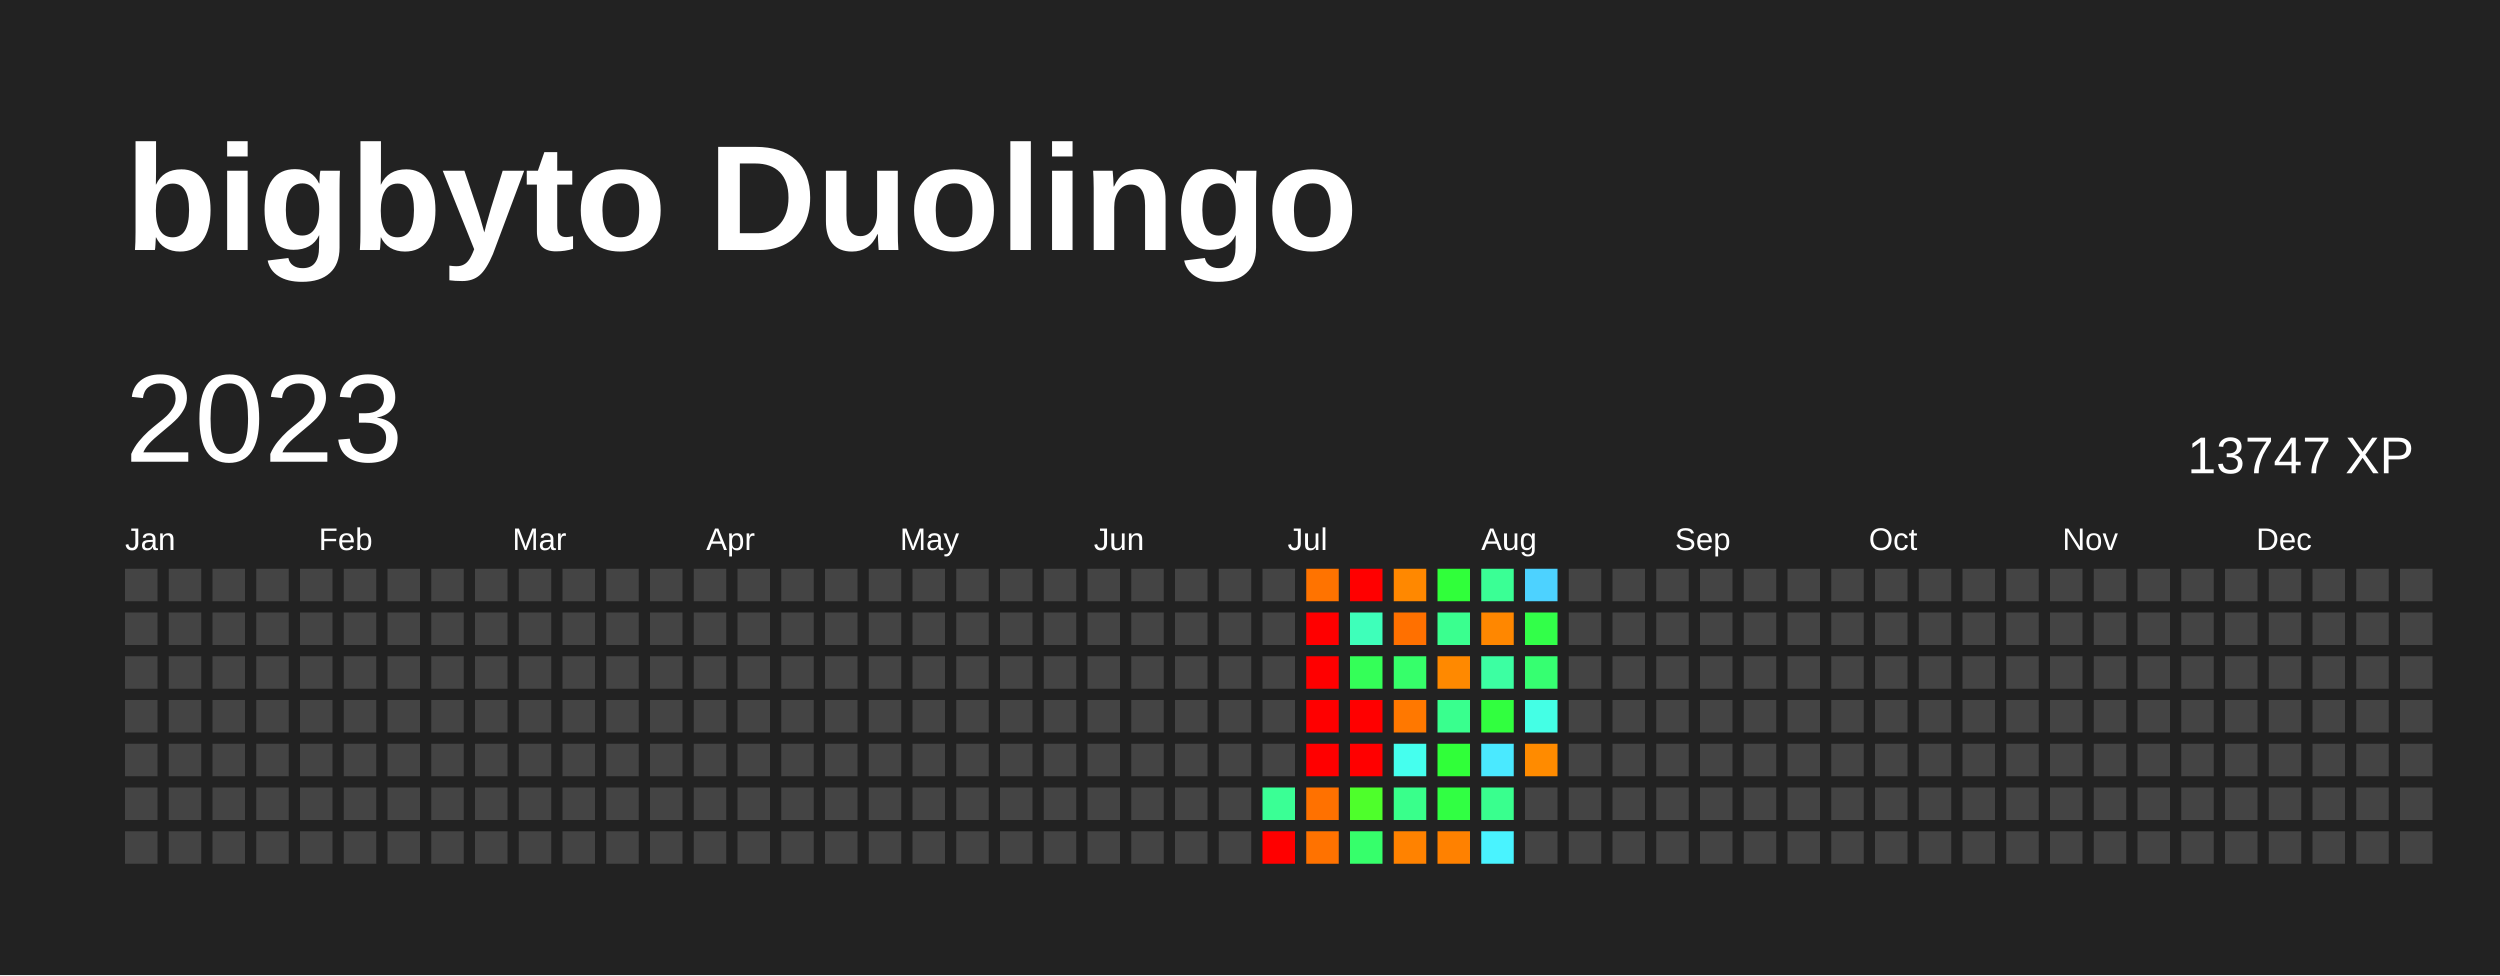
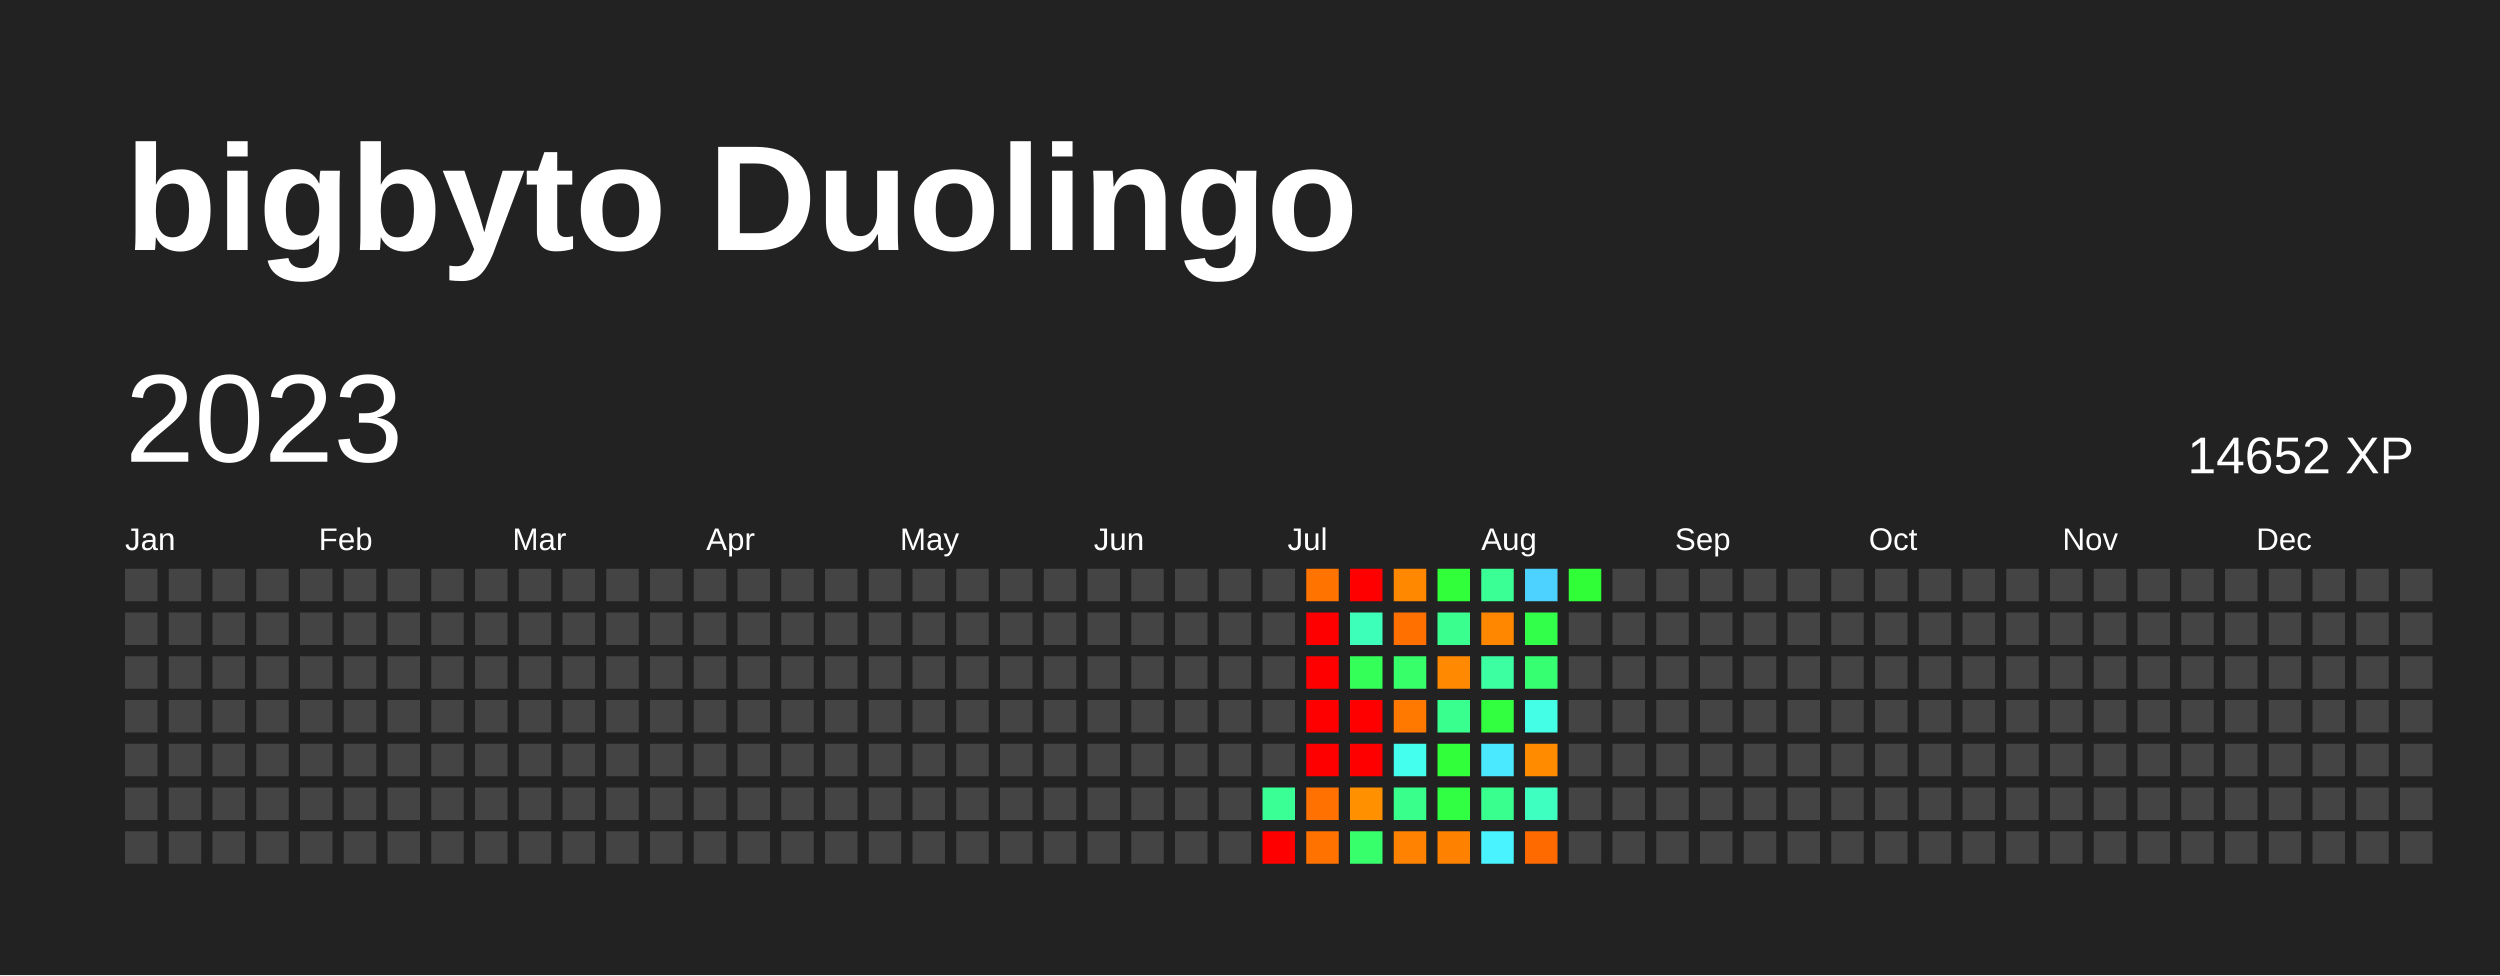
<svg xmlns="http://www.w3.org/2000/svg" baseProfile="full" height="78mm" version="1.1" viewBox="0,0,200,78" width="200mm">
  <defs />
  <rect fill="#222222" height="78" width="200" x="0" y="0" />
  <text fill="#FFFFFF" style="font-size:12px; font-family:Arial; font-weight:bold;" x="10" y="20">bigbyto Duolingo</text>
  <text dominant-baseline="hanging" fill="#FFFFFF" style="font-size:10.0px; font-family:Arial;" x="10" y="30">2023</text>
-   <text dominant-baseline="hanging" fill="#FFFFFF" style="font-size:4.125px; font-family:Arial;" x="175" y="35">13747 XP</text>
+   <text dominant-baseline="hanging" fill="#FFFFFF" style="font-size:4.125px; font-family:Arial;" x="175" y="35">14652 XP</text>
  <text fill="#FFFFFF" style="font-size:2.5px; font-family:Arial" x="10.0" y="44">Jan</text>
  <text fill="#FFFFFF" style="font-size:2.5px; font-family:Arial" x="25.5" y="44">Feb</text>
  <text fill="#FFFFFF" style="font-size:2.5px; font-family:Arial" x="41.0" y="44">Mar</text>
  <text fill="#FFFFFF" style="font-size:2.5px; font-family:Arial" x="56.5" y="44">Apr</text>
  <text fill="#FFFFFF" style="font-size:2.5px; font-family:Arial" x="72.0" y="44">May</text>
  <text fill="#FFFFFF" style="font-size:2.5px; font-family:Arial" x="87.5" y="44">Jun</text>
  <text fill="#FFFFFF" style="font-size:2.5px; font-family:Arial" x="103.0" y="44">Jul</text>
  <text fill="#FFFFFF" style="font-size:2.5px; font-family:Arial" x="118.5" y="44">Aug</text>
  <text fill="#FFFFFF" style="font-size:2.5px; font-family:Arial" x="134.0" y="44">Sep</text>
  <text fill="#FFFFFF" style="font-size:2.5px; font-family:Arial" x="149.5" y="44">Oct</text>
  <text fill="#FFFFFF" style="font-size:2.5px; font-family:Arial" x="165.0" y="44">Nov</text>
  <text fill="#FFFFFF" style="font-size:2.5px; font-family:Arial" x="180.5" y="44">Dec</text>
  <rect fill="#444444" height="2.6" width="2.6" x="10.0" y="45.5" />
  <rect fill="#444444" height="2.6" width="2.6" x="10.0" y="49.0" />
  <rect fill="#444444" height="2.6" width="2.6" x="10.0" y="52.5" />
  <rect fill="#444444" height="2.6" width="2.6" x="10.0" y="56.0" />
  <rect fill="#444444" height="2.6" width="2.6" x="10.0" y="59.5" />
  <rect fill="#444444" height="2.6" width="2.6" x="10.0" y="63.0" />
  <rect fill="#444444" height="2.6" width="2.6" x="10.0" y="66.5" />
  <rect fill="#444444" height="2.6" width="2.6" x="13.5" y="45.5" />
  <rect fill="#444444" height="2.6" width="2.6" x="13.5" y="49.0" />
  <rect fill="#444444" height="2.6" width="2.6" x="13.5" y="52.5" />
  <rect fill="#444444" height="2.6" width="2.6" x="13.5" y="56.0" />
  <rect fill="#444444" height="2.6" width="2.6" x="13.5" y="59.5" />
  <rect fill="#444444" height="2.6" width="2.6" x="13.5" y="63.0" />
  <rect fill="#444444" height="2.6" width="2.6" x="13.5" y="66.5" />
  <rect fill="#444444" height="2.6" width="2.6" x="17.0" y="45.5" />
  <rect fill="#444444" height="2.6" width="2.6" x="17.0" y="49.0" />
  <rect fill="#444444" height="2.6" width="2.6" x="17.0" y="52.5" />
  <rect fill="#444444" height="2.6" width="2.6" x="17.0" y="56.0" />
  <rect fill="#444444" height="2.6" width="2.6" x="17.0" y="59.5" />
  <rect fill="#444444" height="2.6" width="2.6" x="17.0" y="63.0" />
  <rect fill="#444444" height="2.6" width="2.6" x="17.0" y="66.5" />
  <rect fill="#444444" height="2.6" width="2.6" x="20.5" y="45.5" />
  <rect fill="#444444" height="2.6" width="2.6" x="20.5" y="49.0" />
  <rect fill="#444444" height="2.6" width="2.6" x="20.5" y="52.5" />
  <rect fill="#444444" height="2.6" width="2.6" x="20.5" y="56.0" />
  <rect fill="#444444" height="2.6" width="2.6" x="20.5" y="59.5" />
  <rect fill="#444444" height="2.6" width="2.6" x="20.5" y="63.0" />
  <rect fill="#444444" height="2.6" width="2.6" x="20.5" y="66.5" />
  <rect fill="#444444" height="2.6" width="2.6" x="24.0" y="45.5" />
  <rect fill="#444444" height="2.6" width="2.6" x="24.0" y="49.0" />
  <rect fill="#444444" height="2.6" width="2.6" x="24.0" y="52.5" />
  <rect fill="#444444" height="2.6" width="2.6" x="24.0" y="56.0" />
  <rect fill="#444444" height="2.6" width="2.6" x="24.0" y="59.5" />
  <rect fill="#444444" height="2.6" width="2.6" x="24.0" y="63.0" />
  <rect fill="#444444" height="2.6" width="2.6" x="24.0" y="66.5" />
  <rect fill="#444444" height="2.6" width="2.6" x="27.5" y="45.5" />
  <rect fill="#444444" height="2.6" width="2.6" x="27.5" y="49.0" />
  <rect fill="#444444" height="2.6" width="2.6" x="27.5" y="52.5" />
  <rect fill="#444444" height="2.6" width="2.6" x="27.5" y="56.0" />
  <rect fill="#444444" height="2.6" width="2.6" x="27.5" y="59.5" />
  <rect fill="#444444" height="2.6" width="2.6" x="27.5" y="63.0" />
  <rect fill="#444444" height="2.6" width="2.6" x="27.5" y="66.5" />
  <rect fill="#444444" height="2.6" width="2.6" x="31.0" y="45.5" />
  <rect fill="#444444" height="2.6" width="2.6" x="31.0" y="49.0" />
  <rect fill="#444444" height="2.6" width="2.6" x="31.0" y="52.5" />
  <rect fill="#444444" height="2.6" width="2.6" x="31.0" y="56.0" />
  <rect fill="#444444" height="2.6" width="2.6" x="31.0" y="59.5" />
  <rect fill="#444444" height="2.6" width="2.6" x="31.0" y="63.0" />
  <rect fill="#444444" height="2.6" width="2.6" x="31.0" y="66.5" />
  <rect fill="#444444" height="2.6" width="2.6" x="34.5" y="45.5" />
  <rect fill="#444444" height="2.6" width="2.6" x="34.5" y="49.0" />
  <rect fill="#444444" height="2.6" width="2.6" x="34.5" y="52.5" />
  <rect fill="#444444" height="2.6" width="2.6" x="34.5" y="56.0" />
  <rect fill="#444444" height="2.6" width="2.6" x="34.5" y="59.5" />
  <rect fill="#444444" height="2.6" width="2.6" x="34.5" y="63.0" />
  <rect fill="#444444" height="2.6" width="2.6" x="34.5" y="66.5" />
  <rect fill="#444444" height="2.6" width="2.6" x="38.0" y="45.5" />
  <rect fill="#444444" height="2.6" width="2.6" x="38.0" y="49.0" />
  <rect fill="#444444" height="2.6" width="2.6" x="38.0" y="52.5" />
  <rect fill="#444444" height="2.6" width="2.6" x="38.0" y="56.0" />
  <rect fill="#444444" height="2.6" width="2.6" x="38.0" y="59.5" />
  <rect fill="#444444" height="2.6" width="2.6" x="38.0" y="63.0" />
  <rect fill="#444444" height="2.6" width="2.6" x="38.0" y="66.5" />
  <rect fill="#444444" height="2.6" width="2.6" x="41.5" y="45.5" />
  <rect fill="#444444" height="2.6" width="2.6" x="41.5" y="49.0" />
  <rect fill="#444444" height="2.6" width="2.6" x="41.5" y="52.5" />
  <rect fill="#444444" height="2.6" width="2.6" x="41.5" y="56.0" />
  <rect fill="#444444" height="2.6" width="2.6" x="41.5" y="59.5" />
  <rect fill="#444444" height="2.6" width="2.6" x="41.5" y="63.0" />
  <rect fill="#444444" height="2.6" width="2.6" x="41.5" y="66.5" />
  <rect fill="#444444" height="2.6" width="2.6" x="45.0" y="45.5" />
  <rect fill="#444444" height="2.6" width="2.6" x="45.0" y="49.0" />
  <rect fill="#444444" height="2.6" width="2.6" x="45.0" y="52.5" />
  <rect fill="#444444" height="2.6" width="2.6" x="45.0" y="56.0" />
  <rect fill="#444444" height="2.6" width="2.6" x="45.0" y="59.5" />
  <rect fill="#444444" height="2.6" width="2.6" x="45.0" y="63.0" />
  <rect fill="#444444" height="2.6" width="2.6" x="45.0" y="66.5" />
  <rect fill="#444444" height="2.6" width="2.6" x="48.5" y="45.5" />
  <rect fill="#444444" height="2.6" width="2.6" x="48.5" y="49.0" />
  <rect fill="#444444" height="2.6" width="2.6" x="48.5" y="52.5" />
  <rect fill="#444444" height="2.6" width="2.6" x="48.5" y="56.0" />
  <rect fill="#444444" height="2.6" width="2.6" x="48.5" y="59.5" />
  <rect fill="#444444" height="2.6" width="2.6" x="48.5" y="63.0" />
  <rect fill="#444444" height="2.6" width="2.6" x="48.5" y="66.5" />
  <rect fill="#444444" height="2.6" width="2.6" x="52.0" y="45.5" />
  <rect fill="#444444" height="2.6" width="2.6" x="52.0" y="49.0" />
  <rect fill="#444444" height="2.6" width="2.6" x="52.0" y="52.5" />
  <rect fill="#444444" height="2.6" width="2.6" x="52.0" y="56.0" />
  <rect fill="#444444" height="2.6" width="2.6" x="52.0" y="59.5" />
  <rect fill="#444444" height="2.6" width="2.6" x="52.0" y="63.0" />
  <rect fill="#444444" height="2.6" width="2.6" x="52.0" y="66.5" />
  <rect fill="#444444" height="2.6" width="2.6" x="55.5" y="45.5" />
  <rect fill="#444444" height="2.6" width="2.6" x="55.5" y="49.0" />
  <rect fill="#444444" height="2.6" width="2.6" x="55.5" y="52.5" />
  <rect fill="#444444" height="2.6" width="2.6" x="55.5" y="56.0" />
  <rect fill="#444444" height="2.6" width="2.6" x="55.5" y="59.5" />
  <rect fill="#444444" height="2.6" width="2.6" x="55.5" y="63.0" />
  <rect fill="#444444" height="2.6" width="2.6" x="55.5" y="66.5" />
  <rect fill="#444444" height="2.6" width="2.6" x="59.0" y="45.5" />
  <rect fill="#444444" height="2.6" width="2.6" x="59.0" y="49.0" />
  <rect fill="#444444" height="2.6" width="2.6" x="59.0" y="52.5" />
  <rect fill="#444444" height="2.6" width="2.6" x="59.0" y="56.0" />
  <rect fill="#444444" height="2.6" width="2.6" x="59.0" y="59.5" />
  <rect fill="#444444" height="2.6" width="2.6" x="59.0" y="63.0" />
  <rect fill="#444444" height="2.6" width="2.6" x="59.0" y="66.5" />
  <rect fill="#444444" height="2.6" width="2.6" x="62.5" y="45.5" />
  <rect fill="#444444" height="2.6" width="2.6" x="62.5" y="49.0" />
  <rect fill="#444444" height="2.6" width="2.6" x="62.5" y="52.5" />
  <rect fill="#444444" height="2.6" width="2.6" x="62.5" y="56.0" />
  <rect fill="#444444" height="2.6" width="2.6" x="62.5" y="59.5" />
  <rect fill="#444444" height="2.6" width="2.6" x="62.5" y="63.0" />
  <rect fill="#444444" height="2.6" width="2.6" x="62.5" y="66.5" />
  <rect fill="#444444" height="2.6" width="2.6" x="66.0" y="45.5" />
  <rect fill="#444444" height="2.6" width="2.6" x="66.0" y="49.0" />
  <rect fill="#444444" height="2.6" width="2.6" x="66.0" y="52.5" />
  <rect fill="#444444" height="2.6" width="2.6" x="66.0" y="56.0" />
  <rect fill="#444444" height="2.6" width="2.6" x="66.0" y="59.5" />
  <rect fill="#444444" height="2.6" width="2.6" x="66.0" y="63.0" />
  <rect fill="#444444" height="2.6" width="2.6" x="66.0" y="66.5" />
  <rect fill="#444444" height="2.6" width="2.6" x="69.5" y="45.5" />
  <rect fill="#444444" height="2.6" width="2.6" x="69.5" y="49.0" />
  <rect fill="#444444" height="2.6" width="2.6" x="69.5" y="52.5" />
  <rect fill="#444444" height="2.6" width="2.6" x="69.5" y="56.0" />
  <rect fill="#444444" height="2.6" width="2.6" x="69.5" y="59.5" />
  <rect fill="#444444" height="2.6" width="2.6" x="69.5" y="63.0" />
  <rect fill="#444444" height="2.6" width="2.6" x="69.5" y="66.5" />
  <rect fill="#444444" height="2.6" width="2.6" x="73.0" y="45.5" />
  <rect fill="#444444" height="2.6" width="2.6" x="73.0" y="49.0" />
  <rect fill="#444444" height="2.6" width="2.6" x="73.0" y="52.5" />
  <rect fill="#444444" height="2.6" width="2.6" x="73.0" y="56.0" />
  <rect fill="#444444" height="2.6" width="2.6" x="73.0" y="59.5" />
  <rect fill="#444444" height="2.6" width="2.6" x="73.0" y="63.0" />
  <rect fill="#444444" height="2.6" width="2.6" x="73.0" y="66.5" />
  <rect fill="#444444" height="2.6" width="2.6" x="76.5" y="45.5" />
  <rect fill="#444444" height="2.6" width="2.6" x="76.5" y="49.0" />
  <rect fill="#444444" height="2.6" width="2.6" x="76.5" y="52.5" />
  <rect fill="#444444" height="2.6" width="2.6" x="76.5" y="56.0" />
  <rect fill="#444444" height="2.6" width="2.6" x="76.5" y="59.5" />
  <rect fill="#444444" height="2.6" width="2.6" x="76.5" y="63.0" />
  <rect fill="#444444" height="2.6" width="2.6" x="76.5" y="66.5" />
  <rect fill="#444444" height="2.6" width="2.6" x="80.0" y="45.5" />
  <rect fill="#444444" height="2.6" width="2.6" x="80.0" y="49.0" />
  <rect fill="#444444" height="2.6" width="2.6" x="80.0" y="52.5" />
  <rect fill="#444444" height="2.6" width="2.6" x="80.0" y="56.0" />
  <rect fill="#444444" height="2.6" width="2.6" x="80.0" y="59.5" />
  <rect fill="#444444" height="2.6" width="2.6" x="80.0" y="63.0" />
  <rect fill="#444444" height="2.6" width="2.6" x="80.0" y="66.5" />
  <rect fill="#444444" height="2.6" width="2.6" x="83.5" y="45.5" />
  <rect fill="#444444" height="2.6" width="2.6" x="83.5" y="49.0" />
  <rect fill="#444444" height="2.6" width="2.6" x="83.5" y="52.5" />
  <rect fill="#444444" height="2.6" width="2.6" x="83.5" y="56.0" />
  <rect fill="#444444" height="2.6" width="2.6" x="83.5" y="59.5" />
  <rect fill="#444444" height="2.6" width="2.6" x="83.5" y="63.0" />
  <rect fill="#444444" height="2.6" width="2.6" x="83.5" y="66.5" />
  <rect fill="#444444" height="2.6" width="2.6" x="87.0" y="45.5" />
  <rect fill="#444444" height="2.6" width="2.6" x="87.0" y="49.0" />
  <rect fill="#444444" height="2.6" width="2.6" x="87.0" y="52.5" />
  <rect fill="#444444" height="2.6" width="2.6" x="87.0" y="56.0" />
  <rect fill="#444444" height="2.6" width="2.6" x="87.0" y="59.5" />
  <rect fill="#444444" height="2.6" width="2.6" x="87.0" y="63.0" />
  <rect fill="#444444" height="2.6" width="2.6" x="87.0" y="66.5" />
  <rect fill="#444444" height="2.6" width="2.6" x="90.5" y="45.5" />
  <rect fill="#444444" height="2.6" width="2.6" x="90.5" y="49.0" />
  <rect fill="#444444" height="2.6" width="2.6" x="90.5" y="52.5" />
  <rect fill="#444444" height="2.6" width="2.6" x="90.5" y="56.0" />
  <rect fill="#444444" height="2.6" width="2.6" x="90.5" y="59.5" />
  <rect fill="#444444" height="2.6" width="2.6" x="90.5" y="63.0" />
  <rect fill="#444444" height="2.6" width="2.6" x="90.5" y="66.5" />
  <rect fill="#444444" height="2.6" width="2.6" x="94.0" y="45.5" />
  <rect fill="#444444" height="2.6" width="2.6" x="94.0" y="49.0" />
  <rect fill="#444444" height="2.6" width="2.6" x="94.0" y="52.5" />
  <rect fill="#444444" height="2.6" width="2.6" x="94.0" y="56.0" />
  <rect fill="#444444" height="2.6" width="2.6" x="94.0" y="59.5" />
  <rect fill="#444444" height="2.6" width="2.6" x="94.0" y="63.0" />
  <rect fill="#444444" height="2.6" width="2.6" x="94.0" y="66.5" />
  <rect fill="#444444" height="2.6" width="2.6" x="97.5" y="45.5" />
  <rect fill="#444444" height="2.6" width="2.6" x="97.5" y="49.0" />
  <rect fill="#444444" height="2.6" width="2.6" x="97.5" y="52.5" />
  <rect fill="#444444" height="2.6" width="2.6" x="97.5" y="56.0" />
  <rect fill="#444444" height="2.6" width="2.6" x="97.5" y="59.5" />
  <rect fill="#444444" height="2.6" width="2.6" x="97.5" y="63.0" />
  <rect fill="#444444" height="2.6" width="2.6" x="97.5" y="66.5" />
  <rect fill="#444444" height="2.6" width="2.6" x="101.0" y="45.5" />
  <rect fill="#444444" height="2.6" width="2.6" x="101.0" y="49.0" />
  <rect fill="#444444" height="2.6" width="2.6" x="101.0" y="52.5" />
  <rect fill="#444444" height="2.6" width="2.6" x="101.0" y="56.0" />
  <rect fill="#444444" height="2.6" width="2.6" x="101.0" y="59.5" />
  <rect fill="#3aff95" height="2.6" width="2.6" x="101.0" y="63.0" />
  <rect fill="red" height="2.6" width="2.6" x="101.0" y="66.5" />
  <rect fill="#ff7300" height="2.6" width="2.6" x="104.5" y="45.5" />
  <rect fill="red" height="2.6" width="2.6" x="104.5" y="49.0" />
  <rect fill="red" height="2.6" width="2.6" x="104.5" y="52.5" />
  <rect fill="red" height="2.6" width="2.6" x="104.5" y="56.0" />
  <rect fill="red" height="2.6" width="2.6" x="104.5" y="59.5" />
  <rect fill="#ff7100" height="2.6" width="2.6" x="104.5" y="63.0" />
  <rect fill="#ff7200" height="2.6" width="2.6" x="104.5" y="66.5" />
  <rect fill="red" height="2.6" width="2.6" x="108.0" y="45.5" />
  <rect fill="#3effba" height="2.6" width="2.6" x="108.0" y="49.0" />
  <rect fill="#34ff58" height="2.6" width="2.6" x="108.0" y="52.5" />
  <rect fill="red" height="2.6" width="2.6" x="108.0" y="56.0" />
  <rect fill="red" height="2.6" width="2.6" x="108.0" y="59.5" />
-   <rect fill="#4eff2b" height="2.6" width="2.6" x="108.0" y="63.0" />
+   <rect fill="#ff9000" height="2.6" width="2.6" x="108.0" y="63.0" />
  <rect fill="#36ff6b" height="2.6" width="2.6" x="108.0" y="66.5" />
  <rect fill="#ff8800" height="2.6" width="2.6" x="111.5" y="45.5" />
  <rect fill="#ff7000" height="2.6" width="2.6" x="111.5" y="49.0" />
  <rect fill="#36ff6a" height="2.6" width="2.6" x="111.5" y="52.5" />
  <rect fill="#ff7800" height="2.6" width="2.6" x="111.5" y="56.0" />
  <rect fill="#45ffee" height="2.6" width="2.6" x="111.5" y="59.5" />
  <rect fill="#39ff8b" height="2.6" width="2.6" x="111.5" y="63.0" />
  <rect fill="#ff8200" height="2.6" width="2.6" x="111.5" y="66.5" />
  <rect fill="#30ff3a" height="2.6" width="2.6" x="115.0" y="45.5" />
  <rect fill="#3aff8f" height="2.6" width="2.6" x="115.0" y="49.0" />
  <rect fill="#ff8900" height="2.6" width="2.6" x="115.0" y="52.5" />
  <rect fill="#39ff8e" height="2.6" width="2.6" x="115.0" y="56.0" />
  <rect fill="#30ff39" height="2.6" width="2.6" x="115.0" y="59.5" />
  <rect fill="#31ff43" height="2.6" width="2.6" x="115.0" y="63.0" />
  <rect fill="#ff8100" height="2.6" width="2.6" x="115.0" y="66.5" />
  <rect fill="#3aff95" height="2.6" width="2.6" x="118.5" y="45.5" />
  <rect fill="#ff8700" height="2.6" width="2.6" x="118.5" y="49.0" />
  <rect fill="#3cffa2" height="2.6" width="2.6" x="118.5" y="52.5" />
  <rect fill="#31ff3f" height="2.6" width="2.6" x="118.5" y="56.0" />
  <rect fill="#4ae9ff" height="2.6" width="2.6" x="118.5" y="59.5" />
  <rect fill="#39ff8e" height="2.6" width="2.6" x="118.5" y="63.0" />
  <rect fill="#49f3ff" height="2.6" width="2.6" x="118.5" y="66.5" />
  <rect fill="#4dd2ff" height="2.6" width="2.6" x="122.0" y="45.5" />
  <rect fill="#32ff49" height="2.6" width="2.6" x="122.0" y="49.0" />
  <rect fill="#36ff71" height="2.6" width="2.6" x="122.0" y="52.5" />
  <rect fill="#44ffe5" height="2.6" width="2.6" x="122.0" y="56.0" />
  <rect fill="#ff8b00" height="2.6" width="2.6" x="122.0" y="59.5" />
-   <rect fill="#444444" height="2.6" width="2.6" x="122.0" y="63.0" />
-   <rect fill="#444444" height="2.6" width="2.6" x="122.0" y="66.5" />
-   <rect fill="#444444" height="2.6" width="2.6" x="125.5" y="45.5" />
+   <rect fill="#3fffc0" height="2.6" width="2.6" x="122.0" y="63.0" />
+   <rect fill="#ff6a00" height="2.6" width="2.6" x="122.0" y="66.5" />
+   <rect fill="#30ff38" height="2.6" width="2.6" x="125.5" y="45.5" />
  <rect fill="#444444" height="2.6" width="2.6" x="125.5" y="49.0" />
  <rect fill="#444444" height="2.6" width="2.6" x="125.5" y="52.5" />
  <rect fill="#444444" height="2.6" width="2.6" x="125.5" y="56.0" />
  <rect fill="#444444" height="2.6" width="2.6" x="125.5" y="59.5" />
  <rect fill="#444444" height="2.6" width="2.6" x="125.5" y="63.0" />
  <rect fill="#444444" height="2.6" width="2.6" x="125.5" y="66.5" />
  <rect fill="#444444" height="2.6" width="2.6" x="129.0" y="45.5" />
  <rect fill="#444444" height="2.6" width="2.6" x="129.0" y="49.0" />
  <rect fill="#444444" height="2.6" width="2.6" x="129.0" y="52.5" />
  <rect fill="#444444" height="2.6" width="2.6" x="129.0" y="56.0" />
  <rect fill="#444444" height="2.6" width="2.6" x="129.0" y="59.5" />
  <rect fill="#444444" height="2.6" width="2.6" x="129.0" y="63.0" />
  <rect fill="#444444" height="2.6" width="2.6" x="129.0" y="66.5" />
  <rect fill="#444444" height="2.6" width="2.6" x="132.5" y="45.5" />
  <rect fill="#444444" height="2.6" width="2.6" x="132.5" y="49.0" />
  <rect fill="#444444" height="2.6" width="2.6" x="132.5" y="52.5" />
  <rect fill="#444444" height="2.6" width="2.6" x="132.5" y="56.0" />
  <rect fill="#444444" height="2.6" width="2.6" x="132.5" y="59.5" />
  <rect fill="#444444" height="2.6" width="2.6" x="132.5" y="63.0" />
  <rect fill="#444444" height="2.6" width="2.6" x="132.5" y="66.5" />
  <rect fill="#444444" height="2.6" width="2.6" x="136.0" y="45.5" />
  <rect fill="#444444" height="2.6" width="2.6" x="136.0" y="49.0" />
  <rect fill="#444444" height="2.6" width="2.6" x="136.0" y="52.5" />
  <rect fill="#444444" height="2.6" width="2.6" x="136.0" y="56.0" />
  <rect fill="#444444" height="2.6" width="2.6" x="136.0" y="59.5" />
  <rect fill="#444444" height="2.6" width="2.6" x="136.0" y="63.0" />
  <rect fill="#444444" height="2.6" width="2.6" x="136.0" y="66.5" />
  <rect fill="#444444" height="2.6" width="2.6" x="139.5" y="45.5" />
  <rect fill="#444444" height="2.6" width="2.6" x="139.5" y="49.0" />
  <rect fill="#444444" height="2.6" width="2.6" x="139.5" y="52.5" />
  <rect fill="#444444" height="2.6" width="2.6" x="139.5" y="56.0" />
  <rect fill="#444444" height="2.6" width="2.6" x="139.5" y="59.5" />
  <rect fill="#444444" height="2.6" width="2.6" x="139.5" y="63.0" />
  <rect fill="#444444" height="2.6" width="2.6" x="139.5" y="66.5" />
  <rect fill="#444444" height="2.6" width="2.6" x="143.0" y="45.5" />
  <rect fill="#444444" height="2.6" width="2.6" x="143.0" y="49.0" />
  <rect fill="#444444" height="2.6" width="2.6" x="143.0" y="52.5" />
  <rect fill="#444444" height="2.6" width="2.6" x="143.0" y="56.0" />
  <rect fill="#444444" height="2.6" width="2.6" x="143.0" y="59.5" />
  <rect fill="#444444" height="2.6" width="2.6" x="143.0" y="63.0" />
  <rect fill="#444444" height="2.6" width="2.6" x="143.0" y="66.5" />
  <rect fill="#444444" height="2.6" width="2.6" x="146.5" y="45.5" />
  <rect fill="#444444" height="2.6" width="2.6" x="146.5" y="49.0" />
  <rect fill="#444444" height="2.6" width="2.6" x="146.5" y="52.5" />
  <rect fill="#444444" height="2.6" width="2.6" x="146.5" y="56.0" />
  <rect fill="#444444" height="2.6" width="2.6" x="146.5" y="59.5" />
  <rect fill="#444444" height="2.6" width="2.6" x="146.5" y="63.0" />
  <rect fill="#444444" height="2.6" width="2.6" x="146.5" y="66.5" />
  <rect fill="#444444" height="2.6" width="2.6" x="150.0" y="45.5" />
  <rect fill="#444444" height="2.6" width="2.6" x="150.0" y="49.0" />
  <rect fill="#444444" height="2.6" width="2.6" x="150.0" y="52.5" />
  <rect fill="#444444" height="2.6" width="2.6" x="150.0" y="56.0" />
  <rect fill="#444444" height="2.6" width="2.6" x="150.0" y="59.5" />
  <rect fill="#444444" height="2.6" width="2.6" x="150.0" y="63.0" />
  <rect fill="#444444" height="2.6" width="2.6" x="150.0" y="66.5" />
  <rect fill="#444444" height="2.6" width="2.6" x="153.5" y="45.5" />
  <rect fill="#444444" height="2.6" width="2.6" x="153.5" y="49.0" />
  <rect fill="#444444" height="2.6" width="2.6" x="153.5" y="52.5" />
  <rect fill="#444444" height="2.6" width="2.6" x="153.5" y="56.0" />
  <rect fill="#444444" height="2.6" width="2.6" x="153.5" y="59.5" />
  <rect fill="#444444" height="2.6" width="2.6" x="153.5" y="63.0" />
  <rect fill="#444444" height="2.6" width="2.6" x="153.5" y="66.5" />
  <rect fill="#444444" height="2.6" width="2.6" x="157.0" y="45.5" />
  <rect fill="#444444" height="2.6" width="2.6" x="157.0" y="49.0" />
  <rect fill="#444444" height="2.6" width="2.6" x="157.0" y="52.5" />
  <rect fill="#444444" height="2.6" width="2.6" x="157.0" y="56.0" />
  <rect fill="#444444" height="2.6" width="2.6" x="157.0" y="59.5" />
  <rect fill="#444444" height="2.6" width="2.6" x="157.0" y="63.0" />
  <rect fill="#444444" height="2.6" width="2.6" x="157.0" y="66.5" />
  <rect fill="#444444" height="2.6" width="2.6" x="160.5" y="45.5" />
  <rect fill="#444444" height="2.6" width="2.6" x="160.5" y="49.0" />
  <rect fill="#444444" height="2.6" width="2.6" x="160.5" y="52.5" />
  <rect fill="#444444" height="2.6" width="2.6" x="160.5" y="56.0" />
  <rect fill="#444444" height="2.6" width="2.6" x="160.5" y="59.5" />
  <rect fill="#444444" height="2.6" width="2.6" x="160.5" y="63.0" />
  <rect fill="#444444" height="2.6" width="2.6" x="160.5" y="66.5" />
  <rect fill="#444444" height="2.6" width="2.6" x="164.0" y="45.5" />
  <rect fill="#444444" height="2.6" width="2.6" x="164.0" y="49.0" />
  <rect fill="#444444" height="2.6" width="2.6" x="164.0" y="52.5" />
  <rect fill="#444444" height="2.6" width="2.6" x="164.0" y="56.0" />
  <rect fill="#444444" height="2.6" width="2.6" x="164.0" y="59.5" />
  <rect fill="#444444" height="2.6" width="2.6" x="164.0" y="63.0" />
  <rect fill="#444444" height="2.6" width="2.6" x="164.0" y="66.5" />
  <rect fill="#444444" height="2.6" width="2.6" x="167.5" y="45.5" />
  <rect fill="#444444" height="2.6" width="2.6" x="167.5" y="49.0" />
  <rect fill="#444444" height="2.6" width="2.6" x="167.5" y="52.5" />
  <rect fill="#444444" height="2.6" width="2.6" x="167.5" y="56.0" />
  <rect fill="#444444" height="2.6" width="2.6" x="167.5" y="59.5" />
  <rect fill="#444444" height="2.6" width="2.6" x="167.5" y="63.0" />
  <rect fill="#444444" height="2.6" width="2.6" x="167.5" y="66.5" />
  <rect fill="#444444" height="2.6" width="2.6" x="171.0" y="45.5" />
  <rect fill="#444444" height="2.6" width="2.6" x="171.0" y="49.0" />
  <rect fill="#444444" height="2.6" width="2.6" x="171.0" y="52.5" />
  <rect fill="#444444" height="2.6" width="2.6" x="171.0" y="56.0" />
  <rect fill="#444444" height="2.6" width="2.6" x="171.0" y="59.5" />
  <rect fill="#444444" height="2.6" width="2.6" x="171.0" y="63.0" />
  <rect fill="#444444" height="2.6" width="2.6" x="171.0" y="66.5" />
  <rect fill="#444444" height="2.6" width="2.6" x="174.5" y="45.5" />
  <rect fill="#444444" height="2.6" width="2.6" x="174.5" y="49.0" />
  <rect fill="#444444" height="2.6" width="2.6" x="174.5" y="52.5" />
  <rect fill="#444444" height="2.6" width="2.6" x="174.5" y="56.0" />
  <rect fill="#444444" height="2.6" width="2.6" x="174.5" y="59.5" />
  <rect fill="#444444" height="2.6" width="2.6" x="174.5" y="63.0" />
  <rect fill="#444444" height="2.6" width="2.6" x="174.5" y="66.5" />
  <rect fill="#444444" height="2.6" width="2.6" x="178.0" y="45.5" />
  <rect fill="#444444" height="2.6" width="2.6" x="178.0" y="49.0" />
  <rect fill="#444444" height="2.6" width="2.6" x="178.0" y="52.5" />
  <rect fill="#444444" height="2.6" width="2.6" x="178.0" y="56.0" />
  <rect fill="#444444" height="2.6" width="2.6" x="178.0" y="59.5" />
  <rect fill="#444444" height="2.6" width="2.6" x="178.0" y="63.0" />
  <rect fill="#444444" height="2.6" width="2.6" x="178.0" y="66.5" />
  <rect fill="#444444" height="2.6" width="2.6" x="181.5" y="45.5" />
  <rect fill="#444444" height="2.6" width="2.6" x="181.5" y="49.0" />
  <rect fill="#444444" height="2.6" width="2.6" x="181.5" y="52.5" />
  <rect fill="#444444" height="2.6" width="2.6" x="181.5" y="56.0" />
  <rect fill="#444444" height="2.6" width="2.6" x="181.5" y="59.5" />
  <rect fill="#444444" height="2.6" width="2.6" x="181.5" y="63.0" />
  <rect fill="#444444" height="2.6" width="2.6" x="181.5" y="66.5" />
  <rect fill="#444444" height="2.6" width="2.6" x="185.0" y="45.5" />
  <rect fill="#444444" height="2.6" width="2.6" x="185.0" y="49.0" />
  <rect fill="#444444" height="2.6" width="2.6" x="185.0" y="52.5" />
  <rect fill="#444444" height="2.6" width="2.6" x="185.0" y="56.0" />
  <rect fill="#444444" height="2.6" width="2.6" x="185.0" y="59.5" />
  <rect fill="#444444" height="2.6" width="2.6" x="185.0" y="63.0" />
  <rect fill="#444444" height="2.6" width="2.6" x="185.0" y="66.5" />
  <rect fill="#444444" height="2.6" width="2.6" x="188.5" y="45.5" />
  <rect fill="#444444" height="2.6" width="2.6" x="188.5" y="49.0" />
  <rect fill="#444444" height="2.6" width="2.6" x="188.5" y="52.5" />
  <rect fill="#444444" height="2.6" width="2.6" x="188.5" y="56.0" />
  <rect fill="#444444" height="2.6" width="2.6" x="188.5" y="59.5" />
  <rect fill="#444444" height="2.6" width="2.6" x="188.5" y="63.0" />
  <rect fill="#444444" height="2.6" width="2.6" x="188.5" y="66.5" />
  <rect fill="#444444" height="2.6" width="2.6" x="192.0" y="45.5" />
  <rect fill="#444444" height="2.6" width="2.6" x="192.0" y="49.0" />
  <rect fill="#444444" height="2.6" width="2.6" x="192.0" y="52.5" />
  <rect fill="#444444" height="2.6" width="2.6" x="192.0" y="56.0" />
  <rect fill="#444444" height="2.6" width="2.6" x="192.0" y="59.5" />
  <rect fill="#444444" height="2.6" width="2.6" x="192.0" y="63.0" />
  <rect fill="#444444" height="2.6" width="2.6" x="192.0" y="66.5" />
</svg>
